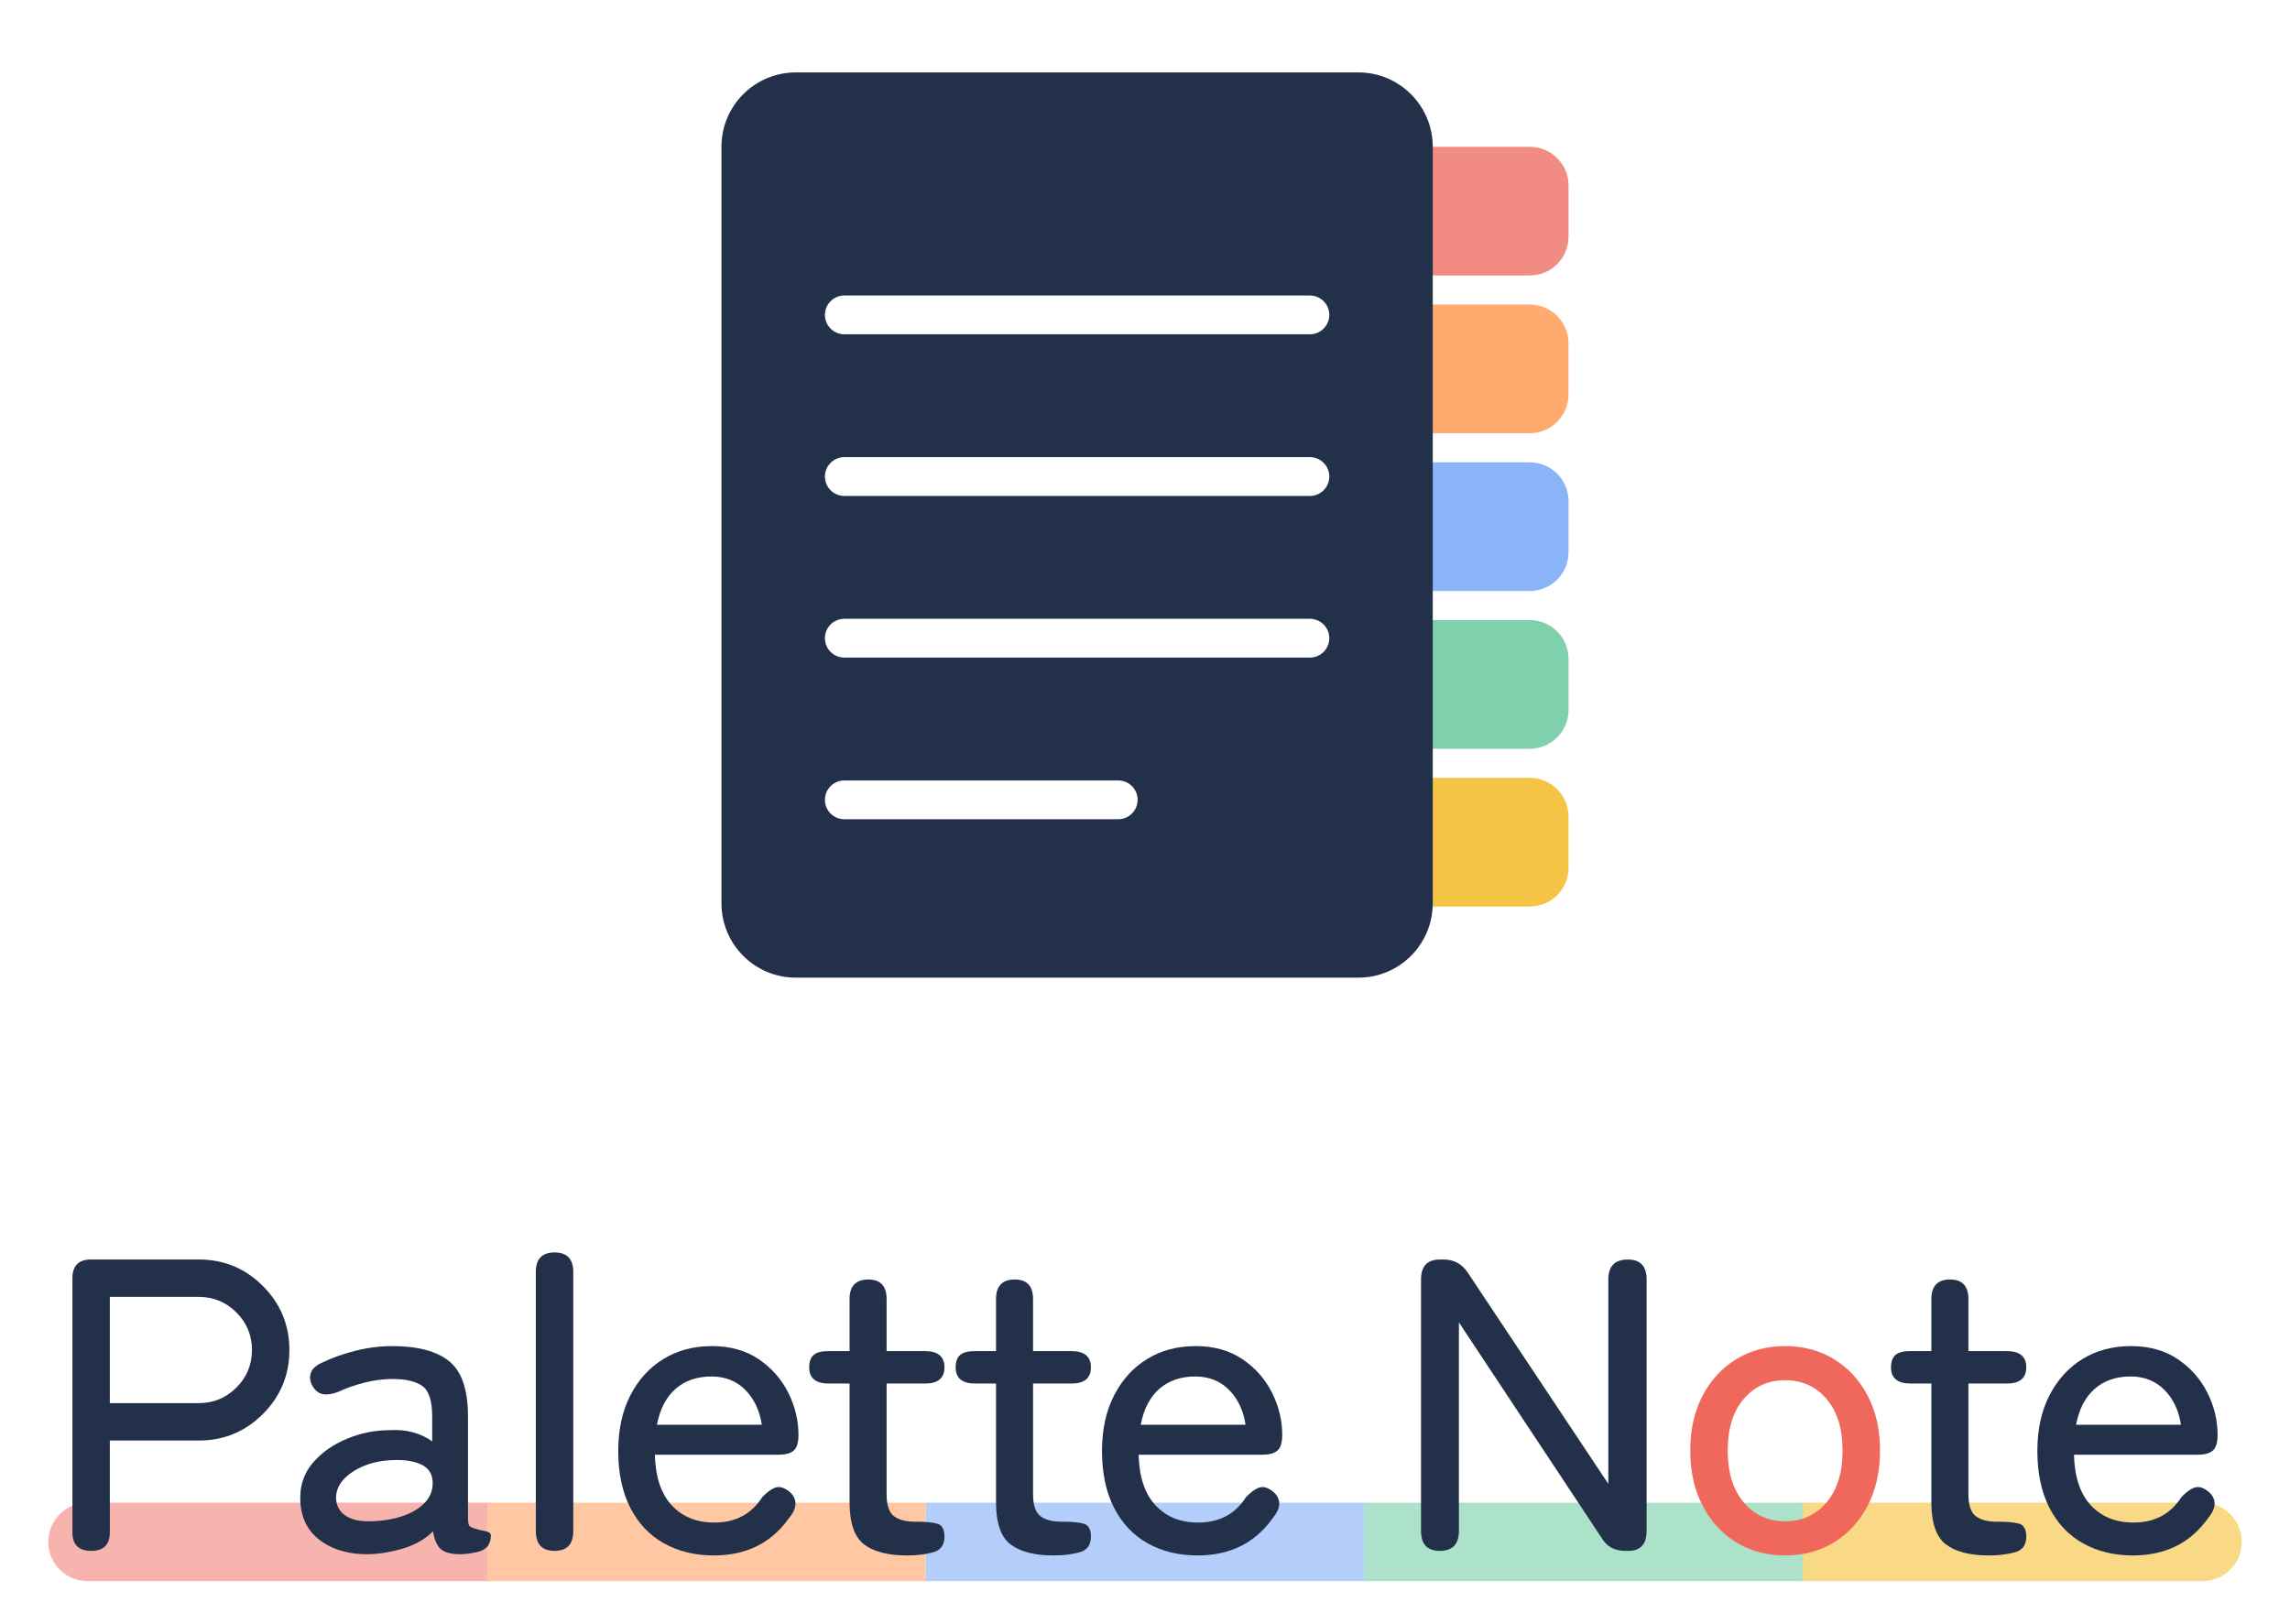
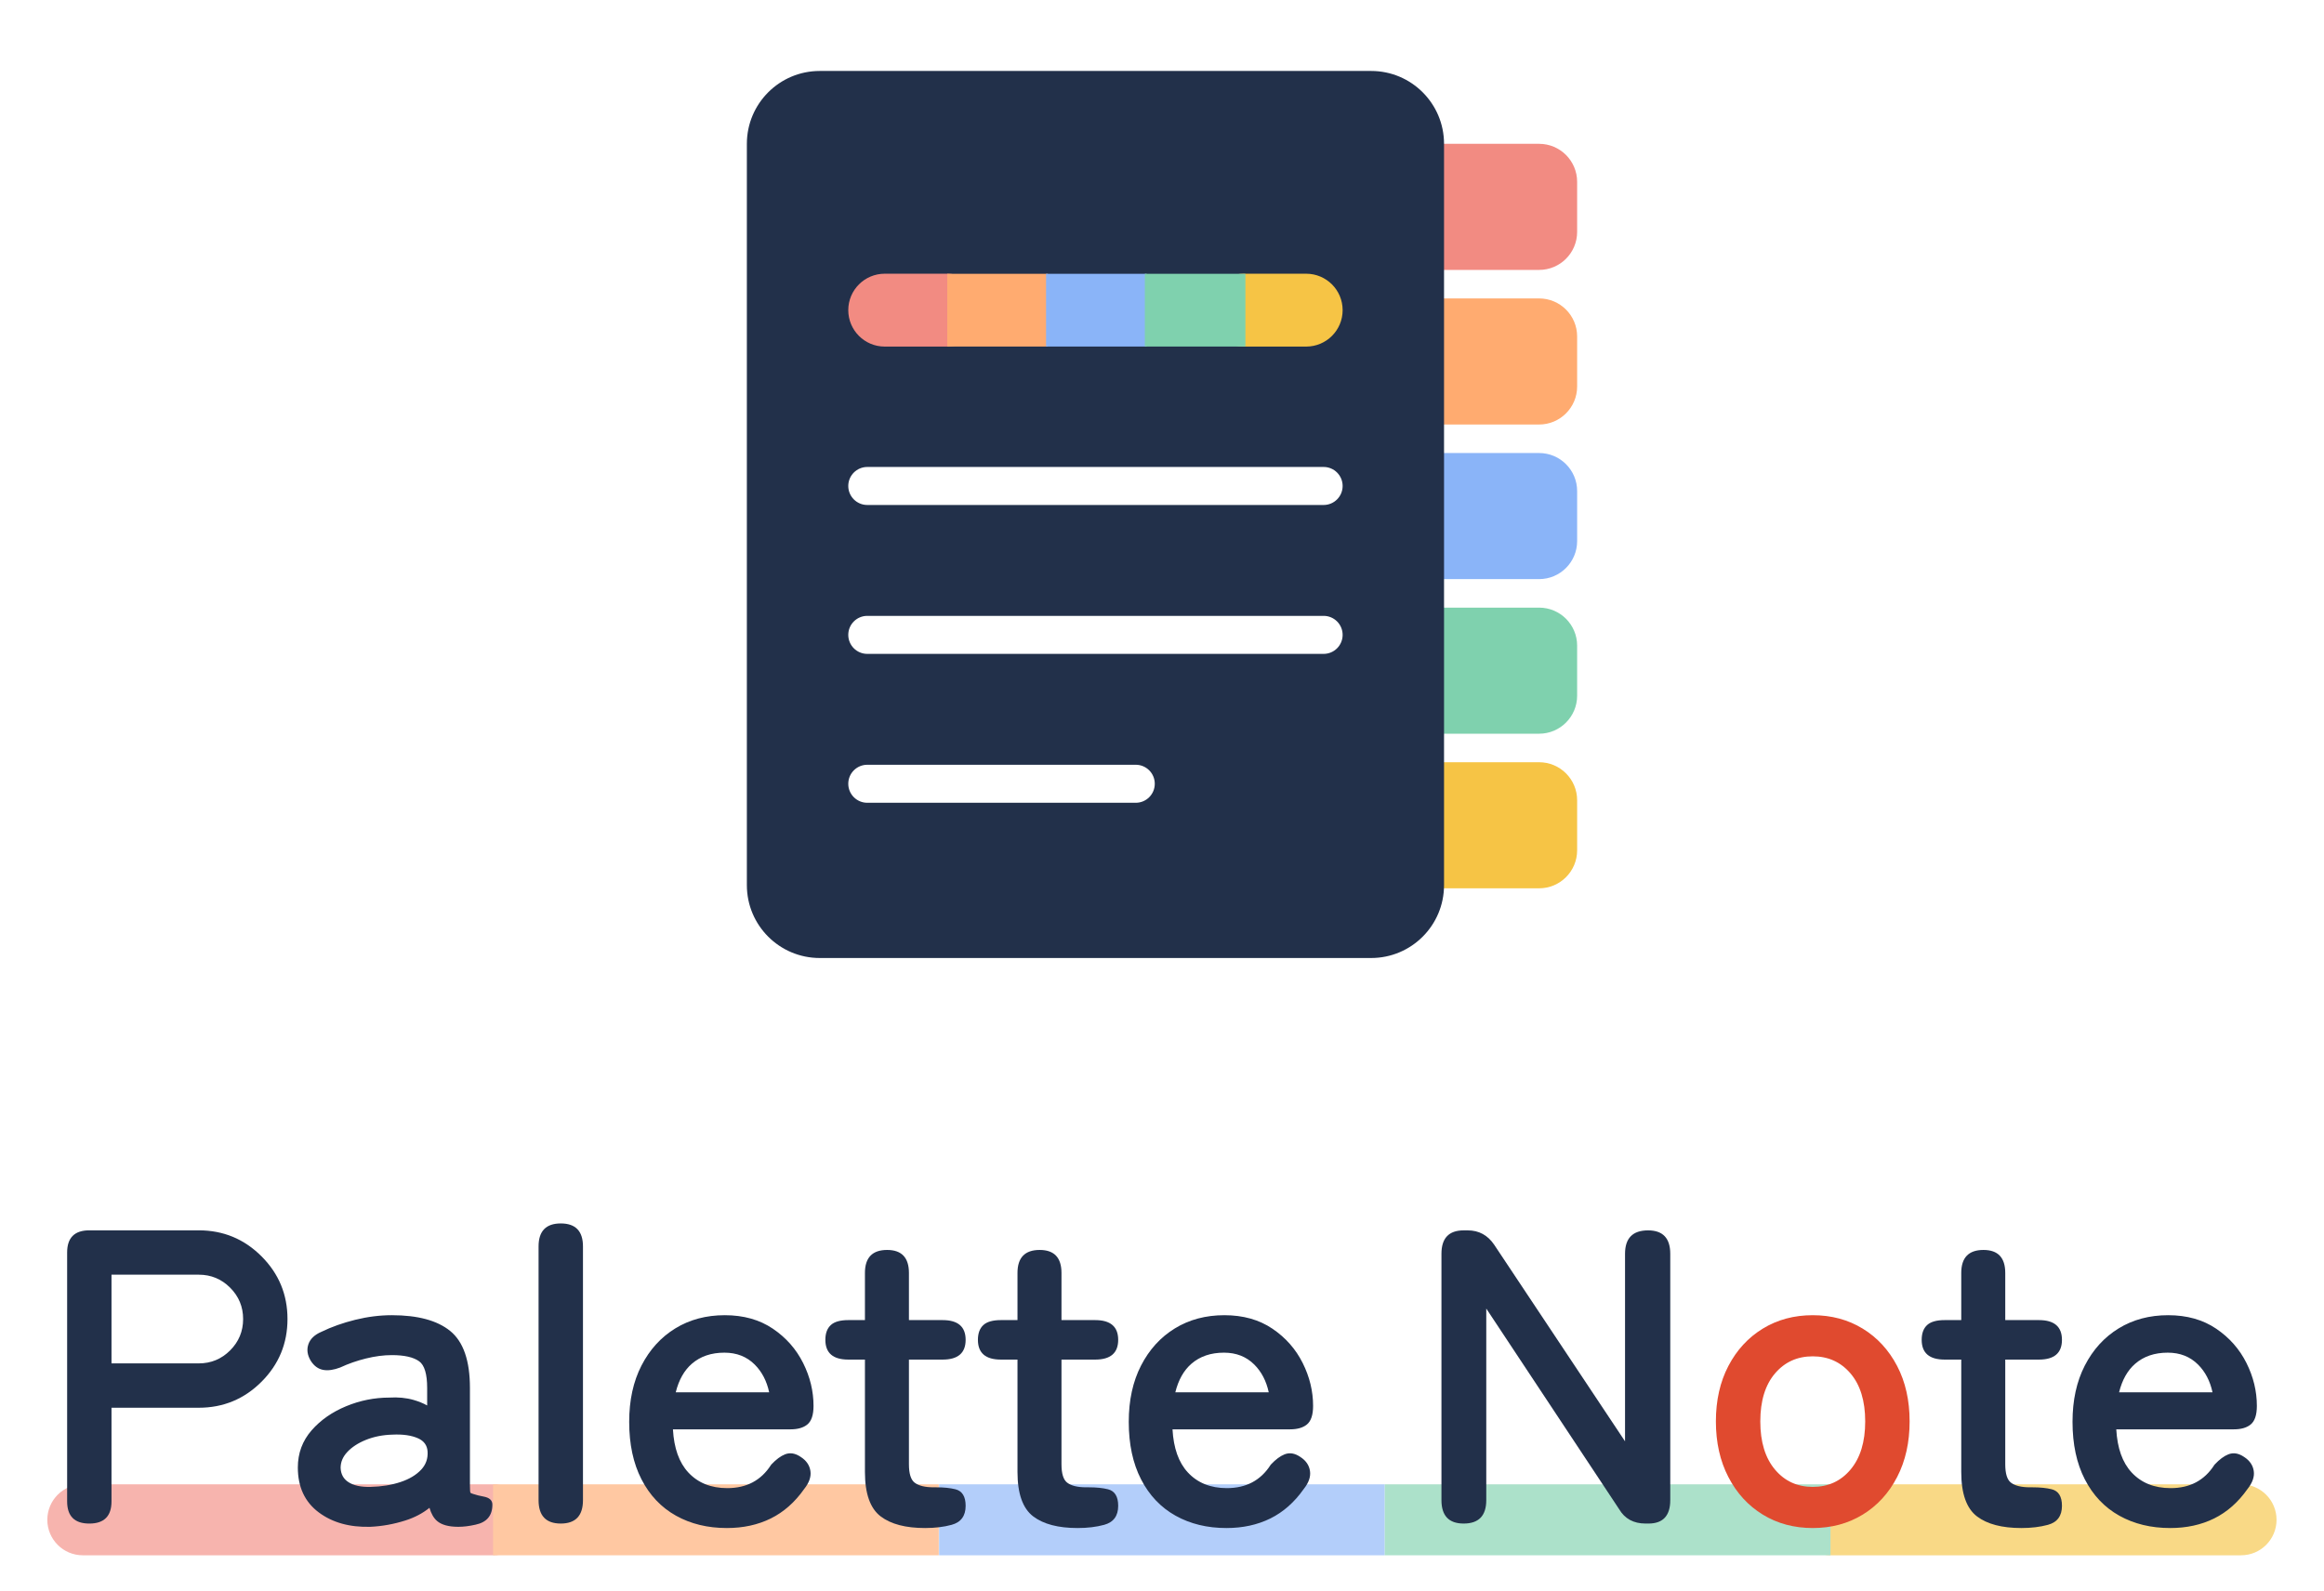
- <svg xmlns="http://www.w3.org/2000/svg" viewBox="-24 -24 758.886 538">
-   <path fill="#F28B82" d="M431.514,24.643 L482.943,24.643 C490.044,24.643 495.8,30.399 495.8,37.5 L495.8,54.429 C495.8,61.529 490.044,67.286 482.943,67.286 L431.514,67.286 C424.414,67.286 418.657,61.529 418.657,54.429 L418.657,37.5 C418.657,30.399 424.414,24.643 431.514,24.643 Z" />
-   <path fill="#FFAB70" d="M431.514,76.929 L482.943,76.929 C490.044,76.929 495.8,82.685 495.8,89.786 L495.8,106.714 C495.8,113.815 490.044,119.571 482.943,119.571 L431.514,119.571 C424.414,119.571 418.657,113.815 418.657,106.714 L418.657,89.786 C418.657,82.685 424.414,76.929 431.514,76.929 Z" />
-   <path fill="#8AB4F8" d="M431.514,129.214 L482.943,129.214 C490.044,129.214 495.8,134.971 495.8,142.071 L495.8,159 C495.8,166.101 490.044,171.857 482.943,171.857 L431.514,171.857 C424.414,171.857 418.657,166.101 418.657,159 L418.657,142.071 C418.657,134.971 424.414,129.214 431.514,129.214 Z" />
-   <path fill="#7FD1AE" d="M431.514,181.5 L482.943,181.5 C490.044,181.5 495.8,187.256 495.8,194.357 L495.8,211.286 C495.8,218.386 490.044,224.143 482.943,224.143 L431.514,224.143 C424.413,224.143 418.657,218.387 418.657,211.286 L418.657,194.357 C418.657,187.256 424.414,181.5 431.514,181.5 Z" />
-   <path fill="#F6C445" d="M431.514,233.786 L482.943,233.786 C490.044,233.786 495.8,239.542 495.8,246.643 L495.8,263.571 C495.8,270.672 490.044,276.429 482.943,276.429 L431.514,276.429 C424.413,276.429 418.657,270.672 418.657,263.571 L418.657,246.643 C418.657,239.542 424.413,233.786 431.514,233.786 Z" />
-   <path fill="#22304A" d="M239.729,0 L426.157,0 C439.767,0 450.8,11.033 450.8,24.643 L450.8,275.357 C450.8,288.967 439.767,300 426.157,300 L239.729,300 C226.119,300 215.086,288.967 215.086,275.357 L215.086,24.643 C215.086,11.033 226.119,0 239.729,0 Z M255.8,181.071 C252.25,181.072 249.372,183.95 249.372,187.5 C249.372,191.05 252.25,193.928 255.8,193.929 L410.086,193.929 C413.636,193.929 416.514,191.05 416.514,187.5 C416.514,183.95 413.636,181.071 410.086,181.071 Z M255.8,127.5 C252.25,127.5 249.372,130.378 249.372,133.929 C249.372,137.479 252.25,140.357 255.8,140.357 L410.086,140.357 C413.636,140.357 416.514,137.479 416.514,133.929 C416.514,130.378 413.636,127.5 410.086,127.5 Z M255.8,73.929 C252.25,73.929 249.372,76.807 249.372,80.357 C249.372,83.907 252.25,86.785 255.8,86.786 L410.086,86.786 C413.636,86.786 416.514,83.907 416.514,80.357 C416.514,76.807 413.636,73.929 410.086,73.929 Z M255.8,234.643 C252.25,234.643 249.372,237.521 249.372,241.071 C249.372,244.622 252.25,247.5 255.8,247.5 L346.571,247.5 C350.122,247.5 353,244.622 353,241.071 C353,237.521 350.122,234.643 346.571,234.643 Z" />
-   <path fill="#F7B4AE" d="M5,474 L137.4,474 C144.58,474 150.4,479.82 150.4,487 L150.4,487 C150.4,494.18 144.58,500 137.4,500 L5,500 C-2.18,500 -8,494.18 -8,487 L-8,487 C-8,479.82 -2.18,474 5,474 Z" />
-   <path fill="#F9D986" d="M573.5,474 L705.9,474 C713.08,474 718.9,479.82 718.9,487 L718.9,487 C718.9,494.18 713.08,500 705.9,500 L573.5,500 C566.32,500 560.5,494.18 560.5,487 L560.5,487 C560.5,479.82 566.32,474 573.5,474 Z" />
-   <path fill="#FFC8A2" d="M137.4,474 L282.8,474 L282.8,500 L137.4,500 L137.4,474 Z" />
-   <path fill="#B3CEFA" d="M282.8,474 L428.2,474 L428.2,500 L282.8,500 L282.8,474 Z" />
-   <path fill="#ACE1CA" d="M428.1,474 L573.5,474 L573.5,500 L428.1,500 L428.1,474 Z" />
-   <path fill="#22304A" d="M0,483.77 L0,399.6 Q0,393.4 6.2,393.4 L41.9,393.4 Q54.326,393.4 63.113,402.187 Q71.9,410.974 71.9,423.4 Q71.9,435.826 63.113,444.613 Q54.326,453.4 41.9,453.4 L12.4,453.4 L12.4,483.77 Q12.4,489.97 6.2,489.97 Q0,489.97 0,483.77 Z M12.4,441 L41.9,441 Q49.19,441 54.345,435.845 Q59.5,430.69 59.5,423.4 Q59.5,416.11 54.345,410.955 Q49.19,405.8 41.9,405.8 L12.4,405.8 L12.4,441 Z" />
-   <path fill="#22304A" d="M98.672,491.069 Q88.603,491.345 82.052,486.448 Q75.5,481.552 75.5,472.31 Q75.5,465.552 79.845,460.586 Q84.19,455.621 91.017,452.793 Q97.845,449.966 105.155,449.966 Q109.431,449.69 113.017,450.724 Q116.603,451.759 119.224,453.69 L119.224,445.414 Q119.224,437.69 115.983,435.345 Q112.741,433 105.983,433 Q101.707,433 96.948,434.172 Q92.19,435.345 88.052,437.276 Q85.155,438.379 83.086,438.034 Q81.017,437.69 79.638,435.483 Q78.259,433.138 79.017,431 Q79.776,428.862 82.672,427.621 Q87.776,425.138 93.914,423.621 Q100.052,422.103 105.983,422.103 Q118.672,422.103 124.879,427.138 Q131.086,432.172 131.086,445.414 L131.086,478.655 Q131.086,480.862 131.431,481.483 Q131.776,482.103 133.155,482.517 Q134.81,483.069 136.741,483.414 Q138.672,483.759 138.672,484.862 Q138.672,489.414 133.983,490.379 Q130.948,491.069 128.466,491.069 Q124.052,491.069 122.121,489.414 Q120.19,487.759 119.5,483.483 Q115.776,487.207 110.121,489 Q104.466,490.793 98.672,491.069 Z M98.81,480.172 Q104.603,480.034 109.362,478.448 Q114.121,476.862 116.879,473.897 Q119.638,470.931 119.362,466.793 Q119.086,462.931 115.431,461.276 Q111.776,459.621 106.121,459.897 Q101.017,460.034 96.741,461.759 Q92.466,463.483 89.914,466.241 Q87.362,469 87.362,472.448 Q87.5,476.31 90.534,478.31 Q93.569,480.31 98.81,480.172 Z" />
-   <path fill="#22304A" d="M159.771,489.966 Q153.565,489.966 153.565,483.345 L153.565,397.552 Q153.565,391.069 159.771,391.069 Q165.978,391.069 165.978,397.552 L165.978,483.345 Q165.978,489.966 159.771,489.966 Z" />
-   <path fill="#22304A" d="M212.603,491.483 Q203.224,491.483 196.052,487.483 Q188.879,483.483 184.879,475.69 Q180.879,467.897 180.879,456.862 Q180.879,446.241 184.879,438.448 Q188.879,430.655 195.845,426.379 Q202.81,422.103 211.914,422.103 Q221.017,422.103 227.431,426.448 Q233.845,430.793 237.224,437.552 Q240.603,444.31 240.603,451.483 Q240.603,455.483 238.948,456.793 Q237.293,458.103 234.121,458.103 L193.017,458.103 Q193.293,469.138 198.603,474.862 Q203.914,480.586 212.741,480.586 Q223.224,480.586 228.603,472.172 Q230.81,469.828 232.741,469.069 Q234.672,468.31 236.879,469.828 Q239.224,471.345 239.569,473.69 Q239.914,476.034 237.707,478.793 Q233.155,485.276 226.879,488.379 Q220.603,491.483 212.603,491.483 Z M193.707,448.172 L228.465,448.172 Q227.362,441 222.948,436.586 Q218.534,432.172 211.776,432.172 Q204.603,432.172 199.914,436.241 Q195.224,440.31 193.707,448.172 Z" />
-   <path fill="#22304A" d="M276.574,491.483 Q267.195,491.483 262.367,487.828 Q257.54,484.172 257.54,473.828 L257.54,434.517 L250.643,434.517 Q244.16,434.517 244.16,429.138 Q244.16,426.379 245.609,425.069 Q247.057,423.759 250.643,423.759 L257.54,423.759 L257.54,406.517 Q257.54,400.034 263.747,400.034 Q269.816,400.034 269.816,406.517 L269.816,423.759 L282.505,423.759 Q288.988,423.759 288.988,429.138 Q288.988,434.517 282.505,434.517 L269.816,434.517 L269.816,471.207 Q269.816,476.586 272.229,478.448 Q274.643,480.31 279.471,480.31 Q279.747,480.31 280.298,480.31 Q284.022,480.31 286.505,480.931 Q288.988,481.552 288.988,485.276 Q288.988,489.414 285.195,490.448 Q281.402,491.483 276.574,491.483 Z" />
-   <path fill="#22304A" d="M325.105,491.483 Q315.726,491.483 310.899,487.828 Q306.071,484.172 306.071,473.828 L306.071,434.517 L299.174,434.517 Q292.692,434.517 292.692,429.138 Q292.692,426.379 294.14,425.069 Q295.588,423.759 299.174,423.759 L306.071,423.759 L306.071,406.517 Q306.071,400.034 312.278,400.034 Q318.347,400.034 318.347,406.517 L318.347,423.759 L331.036,423.759 Q337.519,423.759 337.519,429.138 Q337.519,434.517 331.036,434.517 L318.347,434.517 L318.347,471.207 Q318.347,476.586 320.761,478.448 Q323.174,480.31 328.002,480.31 Q328.278,480.31 328.83,480.31 Q332.554,480.31 335.036,480.931 Q337.519,481.552 337.519,485.276 Q337.519,489.414 333.726,490.448 Q329.933,491.483 325.105,491.483 Z" />
-   <path fill="#22304A" d="M372.916,491.483 Q363.536,491.483 356.364,487.483 Q349.192,483.483 345.192,475.69 Q341.192,467.897 341.192,456.862 Q341.192,446.241 345.192,438.448 Q349.192,430.655 356.157,426.379 Q363.123,422.103 372.226,422.103 Q381.33,422.103 387.743,426.448 Q394.157,430.793 397.536,437.552 Q400.916,444.31 400.916,451.483 Q400.916,455.483 399.261,456.793 Q397.605,458.103 394.433,458.103 L353.33,458.103 Q353.605,469.138 358.916,474.862 Q364.226,480.586 373.054,480.586 Q383.536,480.586 388.916,472.172 Q391.123,469.828 393.054,469.069 Q394.985,468.31 397.192,469.828 Q399.536,471.345 399.881,473.69 Q400.226,476.034 398.019,478.793 Q393.468,485.276 387.192,488.379 Q380.916,491.483 372.916,491.483 Z M354.019,448.172 L388.778,448.172 Q387.674,441 383.261,436.586 Q378.847,432.172 372.088,432.172 Q364.916,432.172 360.226,436.241 Q355.536,440.31 354.019,448.172 Z" />
-   <path fill="#22304A" d="M453.123,489.966 Q446.916,489.966 446.916,483.345 L446.916,400.034 Q446.916,393.414 453.123,393.414 L454.502,393.414 Q459.468,393.414 462.364,397.69 L508.985,467.759 L508.985,400.034 Q508.985,393.414 515.468,393.414 Q521.674,393.414 521.674,400.034 L521.674,483.345 Q521.674,489.966 515.605,489.966 L514.64,489.966 Q509.261,489.966 506.778,485.69 L459.468,414.241 L459.468,483.345 Q459.468,489.966 453.123,489.966 Z" />
-   <path fill="#F0675B" d="M567.579,491.483 Q558.475,491.483 551.372,487.138 Q544.268,482.793 540.199,474.931 Q536.13,467.069 536.13,456.724 Q536.13,446.379 540.199,438.586 Q544.268,430.793 551.372,426.448 Q558.475,422.103 567.579,422.103 Q576.682,422.103 583.786,426.448 Q590.889,430.793 594.958,438.586 Q599.027,446.379 599.027,456.724 Q599.027,467.069 594.958,474.931 Q590.889,482.793 583.786,487.138 Q576.682,491.483 567.579,491.483 Z M567.579,480.172 Q575.992,480.172 581.303,473.897 Q586.613,467.621 586.613,456.724 Q586.613,445.828 581.303,439.621 Q575.992,433.414 567.579,433.414 Q559.165,433.414 553.855,439.621 Q548.544,445.828 548.544,456.724 Q548.544,467.621 553.855,473.897 Q559.165,480.172 567.579,480.172 Z" />
-   <path fill="#22304A" d="M635.075,491.483 Q625.696,491.483 620.869,487.828 Q616.041,484.172 616.041,473.828 L616.041,434.517 L609.144,434.517 Q602.662,434.517 602.662,429.138 Q602.662,426.379 604.11,425.069 Q605.558,423.759 609.144,423.759 L616.041,423.759 L616.041,406.517 Q616.041,400.034 622.248,400.034 Q628.317,400.034 628.317,406.517 L628.317,423.759 L641.006,423.759 Q647.489,423.759 647.489,429.138 Q647.489,434.517 641.006,434.517 L628.317,434.517 L628.317,471.207 Q628.317,476.586 630.731,478.448 Q633.144,480.31 637.972,480.31 Q638.248,480.31 638.8,480.31 Q642.524,480.31 645.006,480.931 Q647.489,481.552 647.489,485.276 Q647.489,489.414 643.696,490.448 Q639.903,491.483 635.075,491.483 Z" />
-   <path fill="#22304A" d="M682.886,491.483 Q673.506,491.483 666.334,487.483 Q659.162,483.483 655.162,475.69 Q651.162,467.897 651.162,456.862 Q651.162,446.241 655.162,438.448 Q659.162,430.655 666.127,426.379 Q673.093,422.103 682.196,422.103 Q691.3,422.103 697.713,426.448 Q704.127,430.793 707.506,437.552 Q710.886,444.31 710.886,451.483 Q710.886,455.483 709.231,456.793 Q707.575,458.103 704.403,458.103 L663.3,458.103 Q663.575,469.138 668.886,474.862 Q674.196,480.586 683.024,480.586 Q693.506,480.586 698.886,472.172 Q701.093,469.828 703.024,469.069 Q704.955,468.31 707.162,469.828 Q709.506,471.345 709.851,473.69 Q710.196,476.034 707.989,478.793 Q703.438,485.276 697.162,488.379 Q690.886,491.483 682.886,491.483 Z M663.989,448.172 L698.748,448.172 Q697.644,441 693.231,436.586 Q688.817,432.172 682.058,432.172 Q674.886,432.172 670.196,436.241 Q665.506,440.31 663.989,448.172 Z" />
+ <svg xmlns="http://www.w3.org/2000/svg" viewBox="-24 -24 785.746 538">
+   <path fill="#F28B82" d="M444.945,24.643 L496.373,24.643 C503.474,24.643 509.23,30.399 509.23,37.5 L509.23,54.429 C509.23,61.529 503.474,67.286 496.373,67.286 L444.945,67.286 C437.844,67.286 432.087,61.529 432.087,54.429 L432.087,37.5 C432.087,30.399 437.844,24.643 444.945,24.643 Z" />
+   <path fill="#FFAB70" d="M444.945,76.929 L496.373,76.929 C503.474,76.929 509.23,82.685 509.23,89.786 L509.23,106.714 C509.23,113.815 503.474,119.571 496.373,119.571 L444.945,119.571 C437.844,119.571 432.087,113.815 432.087,106.714 L432.087,89.786 C432.087,82.685 437.844,76.929 444.945,76.929 Z" />
+   <path fill="#8AB4F8" d="M444.945,129.214 L496.373,129.214 C503.474,129.214 509.23,134.971 509.23,142.071 L509.23,159 C509.23,166.101 503.474,171.857 496.373,171.857 L444.945,171.857 C437.844,171.857 432.087,166.101 432.087,159 L432.087,142.071 C432.087,134.971 437.844,129.214 444.945,129.214 Z" />
+   <path fill="#7FD1AE" d="M444.945,181.5 L496.373,181.5 C503.474,181.5 509.23,187.256 509.23,194.357 L509.23,211.286 C509.23,218.386 503.474,224.143 496.373,224.143 L444.945,224.143 C437.844,224.143 432.087,218.387 432.087,211.286 L432.087,194.357 C432.087,187.256 437.844,181.5 444.945,181.5 Z" />
+   <path fill="#F6C445" d="M444.945,233.786 L496.373,233.786 C503.474,233.786 509.23,239.542 509.23,246.643 L509.23,263.571 C509.231,270.672 503.474,276.429 496.373,276.429 L444.945,276.429 C437.843,276.429 432.087,270.672 432.087,263.571 L432.087,246.643 C432.087,239.542 437.844,233.786 444.945,233.786 Z" />
+   <path fill="#22304A" d="M253.159,0 L439.587,0 C453.197,0 464.23,11.033 464.23,24.643 L464.23,275.357 C464.23,288.967 453.197,300 439.587,300 L253.159,300 C239.549,300 228.516,288.967 228.516,275.357 L228.516,24.643 C228.516,11.033 239.549,0 253.159,0 Z M269.23,184.286 C265.68,184.286 262.802,187.164 262.802,190.714 C262.802,194.265 265.68,197.143 269.23,197.143 L423.516,197.143 C427.066,197.143 429.945,194.265 429.945,190.714 C429.945,187.164 427.066,184.286 423.516,184.286 Z M269.23,133.929 C265.68,133.929 262.802,136.807 262.802,140.357 C262.802,143.907 265.68,146.785 269.23,146.786 L423.516,146.786 C427.066,146.786 429.945,143.908 429.945,140.357 C429.944,136.807 427.066,133.929 423.516,133.929 Z M269.23,234.643 C265.68,234.643 262.802,237.521 262.802,241.071 C262.802,244.622 265.68,247.5 269.23,247.5 L360.002,247.5 C363.552,247.5 366.43,244.622 366.43,241.071 C366.43,237.521 363.552,234.643 360.002,234.643 Z" />
+   <path fill="#F28B82" d="M275.123,68.571 L296.23,68.571 C303.035,68.571 308.552,74.088 308.552,80.893 L308.552,80.893 C308.552,87.698 303.035,93.214 296.23,93.214 L275.123,93.214 C268.318,93.214 262.802,87.698 262.802,80.893 L262.802,80.893 C262.802,74.088 268.318,68.572 275.123,68.571 Z" />
+   <path fill="#F6C445" d="M396.516,68.571 L417.623,68.571 C424.428,68.571 429.945,74.088 429.945,80.893 L429.945,80.893 C429.945,87.698 424.428,93.214 417.623,93.214 L396.516,93.214 C389.711,93.214 384.195,87.698 384.195,80.893 L384.195,80.893 C384.194,74.088 389.711,68.571 396.516,68.571 Z" />
+   <path fill="#FFAB70" d="M296.273,68.6 L330.273,68.6 L330.273,93.2 L296.273,93.2 L296.273,68.6 Z" />
+   <path fill="#8AB4F8" d="M329.673,68.6 L363.673,68.6 L363.673,93.2 L329.673,93.2 L329.673,68.6 Z" />
+   <path fill="#7FD1AE" d="M363.073,68.6 L397.073,68.6 L397.073,93.2 L363.073,93.2 L363.073,68.6 Z" />
+   <path fill="#F7B4AE" d="M4,478 L142.7,478 C149.327,478 154.7,483.373 154.7,490 L154.7,490 C154.7,496.627 149.327,502 142.7,502 L4,502 C-2.627,502 -8,496.627 -8,490 L-8,490 C-8,483.373 -2.627,478 4,478 Z" />
+   <path fill="#F9D986" d="M595,478 L733.7,478 C740.327,478 745.7,483.373 745.7,490 L745.7,490 C745.7,496.627 740.327,502 733.7,502 L595,502 C588.373,502 583,496.627 583,490 L583,490 C583,483.373 588.373,478 595,478 Z" />
+   <path fill="#FFC8A2" d="M142.7,478 L293.4,478 L293.4,502 L142.7,502 L142.7,478 Z" />
+   <path fill="#B3CEFA" d="M293.5,478 L444.2,478 L444.2,502 L293.5,502 L293.5,478 Z" />
+   <path fill="#ACE1CA" d="M444.2,478 L594.9,478 L594.9,502 L444.2,502 L444.2,478 Z" />
+   <path fill="#22304A" d="M-1.3,483.77 L-1.3,399.6 Q-1.3,392.1 6.2,392.1 L43.2,392.1 Q55.626,392.1 64.413,400.887 Q73.2,409.674 73.2,422.1 Q73.2,434.526 64.413,443.313 Q55.626,452.1 43.2,452.1 L13.7,452.1 L13.7,483.77 Q13.7,491.27 6.2,491.27 Q-1.3,491.27 -1.3,483.77 Z M13.7,437.1 L43.2,437.1 Q49.413,437.1 53.807,432.707 Q58.2,428.313 58.2,422.1 Q58.2,415.887 53.807,411.493 Q49.413,407.1 43.2,407.1 L13.7,407.1 L13.7,437.1 Z" />
+   <path fill="#22304A" d="M101.172,491.069 Q91.103,491.345 84.552,486.448 Q78,481.552 78,472.31 Q78,465.552 82.345,460.586 Q86.69,455.621 93.517,452.793 Q100.345,449.966 107.655,449.966 Q111.931,449.69 115.517,450.724 Q119.103,451.759 121.724,453.69 L121.724,445.414 Q121.724,437.69 118.483,435.345 Q115.241,433 108.483,433 Q104.207,433 99.448,434.172 Q94.69,435.345 90.552,437.276 Q87.655,438.379 85.586,438.034 Q83.517,437.69 82.138,435.483 Q80.759,433.138 81.517,431 Q82.276,428.862 85.172,427.621 Q90.276,425.138 96.414,423.621 Q102.552,422.103 108.483,422.103 Q121.172,422.103 127.379,427.138 Q133.586,432.172 133.586,445.414 L133.586,478.655 Q133.586,480.862 133.931,481.483 Q134.276,482.103 135.655,482.517 Q137.31,483.069 139.241,483.414 Q141.172,483.759 141.172,484.862 Q141.172,489.414 136.483,490.379 Q133.448,491.069 130.966,491.069 Q126.552,491.069 124.621,489.414 Q122.69,487.759 122,483.483 Q118.276,487.207 112.621,489 Q106.966,490.793 101.172,491.069 Z M101.31,480.172 Q107.103,480.034 111.862,478.448 Q116.621,476.862 119.379,473.897 Q122.138,470.931 121.862,466.793 Q121.586,462.931 117.931,461.276 Q114.276,459.621 108.621,459.897 Q103.517,460.034 99.241,461.759 Q94.966,463.483 92.414,466.241 Q89.862,469 89.862,472.448 Q90,476.31 93.034,478.31 Q96.069,480.31 101.31,480.172 Z" />
+   <path fill="#22304A" d="M101.208,492.368 Q90.687,492.657 83.773,487.49 Q76.7,482.203 76.7,472.31 Q76.7,465.063 81.366,459.73 Q85.911,454.536 93.02,451.592 Q100.067,448.674 107.613,448.666 Q112.091,448.383 115.878,449.475 Q118.364,450.192 120.424,451.323 L120.424,445.414 Q120.424,438.354 117.721,436.398 Q114.82,434.3 108.483,434.3 Q104.365,434.3 99.759,435.435 Q95.124,436.577 91.101,438.454 Q91.059,438.474 91.015,438.491 Q87.789,439.72 85.372,439.317 Q82.725,438.876 81.036,436.172 Q81.026,436.157 81.017,436.142 Q79.331,433.275 80.292,430.565 Q81.237,427.903 84.631,426.438 Q89.847,423.905 96.102,422.359 Q102.393,420.803 108.483,420.803 Q121.633,420.803 128.198,426.128 Q134.886,431.553 134.886,445.414 L134.886,478.655 Q134.886,480.525 135.067,480.851 Q135.156,481.01 136.029,481.272 Q136.048,481.278 136.066,481.284 Q137.632,481.806 139.47,482.134 Q142.472,482.67 142.472,484.862 Q142.472,490.473 136.745,491.653 Q133.594,492.369 130.966,492.369 Q126.071,492.369 123.775,490.401 Q122.07,488.939 121.209,485.94 Q117.745,488.739 113.014,490.239 Q107.197,492.084 101.234,492.367 Z M112.228,487.761 Q117.581,486.064 121.081,482.564 Q121.378,482.266 121.793,482.199 Q123.076,481.992 123.283,483.276 Q123.897,487.081 125.467,488.427 Q127.033,489.769 130.966,489.769 Q133.302,489.769 136.221,489.106 Q139.82,488.365 139.872,484.962 Q139.624,484.803 139.013,484.694 Q136.999,484.334 135.262,483.757 Q133.393,483.191 132.795,482.114 Q132.286,481.199 132.286,478.655 L132.286,445.414 Q132.286,432.792 126.56,428.148 Q120.711,423.403 108.483,423.403 Q102.71,423.403 96.726,424.883 Q90.721,426.367 85.741,428.79 Q85.713,428.803 85.685,428.816 Q83.311,429.833 82.742,431.435 Q82.189,432.995 83.25,434.809 Q84.316,436.505 85.8,436.752 Q87.507,437.037 90.046,436.077 Q94.28,434.107 99.137,432.91 Q104.049,431.7 108.483,431.7 Q115.662,431.7 119.245,434.292 Q123.024,437.026 123.024,445.414 L123.024,453.69 Q123.024,454.117 122.771,454.461 Q122.385,454.984 121.931,455.053 Q121.476,455.122 120.953,454.736 Q118.52,452.943 115.157,451.973 Q111.789,451.002 107.739,451.263 Q107.697,451.266 107.655,451.266 Q100.603,451.266 94.015,453.994 Q87.468,456.705 83.323,461.442 Q79.3,466.04 79.3,472.31 Q79.3,480.9 85.33,485.407 Q91.515,490.03 101.124,489.77 Q106.741,489.501 112.228,487.761 Z M101.345,481.472 L101.341,481.472 Q95.694,481.62 92.319,479.396 Q88.725,477.027 88.563,472.495 Q88.562,472.471 88.562,472.448 Q88.562,468.491 91.459,465.359 Q94.209,462.386 98.755,460.553 Q103.248,458.741 108.557,458.598 Q114.526,458.307 118.467,460.092 Q122.828,462.066 123.159,466.707 Q123.472,471.405 120.331,474.782 Q117.347,477.99 112.273,479.682 Q107.331,481.329 101.345,481.472 Z M101.279,478.873 Q106.877,478.74 111.451,477.215 Q115.895,475.734 118.427,473.011 Q120.803,470.457 120.565,466.88 Q120.345,463.796 117.395,462.46 Q114.026,460.934 108.684,461.195 Q103.786,461.328 99.728,462.964 Q95.722,464.579 93.368,467.124 Q91.171,469.5 91.162,472.425 Q91.284,475.6 93.75,477.225 Q96.443,479 101.276,478.873 Z" />
+   <path fill="#22304A" d="M165.596,489.966 Q159.39,489.966 159.39,483.345 L159.39,397.552 Q159.39,391.069 165.596,391.069 Q171.803,391.069 171.803,397.552 L171.803,483.345 Q171.803,489.966 165.596,489.966 Z" />
+   <path fill="#22304A" d="M165.596,491.266 Q158.09,491.266 158.09,483.345 L158.09,397.552 Q158.09,389.769 165.596,389.769 Q173.103,389.769 173.103,397.552 L173.103,483.345 Q173.103,491.266 165.596,491.266 Z M165.596,488.666 Q170.503,488.666 170.503,483.345 L170.503,397.552 Q170.503,392.369 165.596,392.369 Q160.69,392.369 160.69,397.552 L160.69,483.345 Q160.69,488.666 165.596,488.666 Z" />
+   <path fill="#22304A" d="M221.753,491.483 Q212.374,491.483 205.202,487.483 Q198.029,483.483 194.029,475.69 Q190.029,467.897 190.029,456.862 Q190.029,446.241 194.029,438.448 Q198.029,430.655 204.995,426.379 Q211.96,422.103 221.064,422.103 Q230.167,422.103 236.581,426.448 Q242.995,430.793 246.374,437.552 Q249.753,444.31 249.753,451.483 Q249.753,455.483 248.098,456.793 Q246.443,458.103 243.271,458.103 L202.167,458.103 Q202.443,469.138 207.753,474.862 Q213.064,480.586 221.891,480.586 Q232.374,480.586 237.753,472.172 Q239.96,469.828 241.891,469.069 Q243.822,468.31 246.029,469.828 Q248.374,471.345 248.719,473.69 Q249.064,476.034 246.857,478.793 Q242.305,485.276 236.029,488.379 Q229.753,491.483 221.753,491.483 Z M202.857,448.172 L237.615,448.172 Q236.512,441 232.098,436.586 Q227.684,432.172 220.926,432.172 Q213.753,432.172 209.064,436.241 Q204.374,440.31 202.857,448.172 Z" />
+   <path fill="#22304A" d="M221.753,492.783 Q212.036,492.783 204.568,488.618 Q197.052,484.426 192.873,476.283 Q188.729,468.211 188.729,456.862 Q188.729,445.927 192.873,437.855 Q197.039,429.738 204.315,425.271 Q211.593,420.803 221.064,420.803 Q230.566,420.803 237.31,425.372 Q244.005,429.908 247.537,436.97 Q251.053,444.003 251.053,451.483 Q251.053,456.112 248.905,457.812 Q246.895,459.403 243.271,459.403 L203.52,459.403 Q204.05,468.958 208.706,473.978 Q213.631,479.286 221.891,479.286 Q231.662,479.286 236.658,471.472 Q236.723,471.37 236.807,471.281 Q239.213,468.724 241.416,467.859 Q243.983,466.851 246.751,468.746 Q249.576,470.581 250.005,473.5 Q250.43,476.39 247.898,479.573 Q243.162,486.302 236.605,489.545 Q230.057,492.783 221.753,492.783 Z M221.753,490.183 Q229.449,490.183 235.453,487.214 Q241.432,484.258 245.793,478.046 Q245.816,478.013 245.842,477.981 Q247.695,475.664 247.433,473.879 Q247.173,472.116 245.323,470.919 Q245.308,470.909 245.293,470.899 Q243.655,469.773 242.367,470.279 Q240.741,470.918 238.781,472.978 Q233.02,481.886 221.891,481.886 Q212.496,481.886 206.8,475.746 Q201.156,469.662 200.868,458.136 Q200.867,458.12 200.867,458.103 Q200.867,456.803 202.167,456.803 L243.271,456.803 Q245.991,456.803 247.291,455.774 Q248.453,454.854 248.453,451.483 Q248.453,444.617 245.211,438.133 Q241.984,431.679 235.852,427.525 Q229.768,423.403 221.064,423.403 Q212.327,423.403 205.675,427.487 Q199.02,431.573 195.186,439.042 Q191.329,446.556 191.329,456.862 Q191.329,467.582 195.186,475.096 Q199.006,482.539 205.835,486.347 Q212.712,490.183 221.753,490.183 Z M202.857,449.472 Q202.732,449.472 202.61,449.449 Q201.334,449.203 201.58,447.926 Q203.183,439.623 208.212,435.259 Q213.268,430.872 220.926,430.872 Q228.223,430.872 233.017,435.667 Q237.732,440.382 238.9,447.975 Q238.915,448.073 238.915,448.172 Q238.915,449.472 237.615,449.472 Z M204.473,446.872 L236.055,446.872 Q234.825,441.152 231.179,437.505 Q227.146,433.472 220.926,433.472 Q214.239,433.472 209.916,437.223 Q206.031,440.594 204.473,446.872 Z" />
+   <path fill="#22304A" d="M288.77,491.483 Q279.391,491.483 274.563,487.828 Q269.736,484.172 269.736,473.828 L269.736,434.517 L262.839,434.517 Q256.356,434.517 256.356,429.138 Q256.356,426.379 257.805,425.069 Q259.253,423.759 262.839,423.759 L269.736,423.759 L269.736,406.517 Q269.736,400.034 275.942,400.034 Q282.011,400.034 282.011,406.517 L282.011,423.759 L294.701,423.759 Q301.184,423.759 301.184,429.138 Q301.184,434.517 294.701,434.517 L282.011,434.517 L282.011,471.207 Q282.011,476.586 284.425,478.448 Q286.839,480.31 291.667,480.31 Q291.942,480.31 292.494,480.31 Q296.218,480.31 298.701,480.931 Q301.184,481.552 301.184,485.276 Q301.184,489.414 297.391,490.448 Q293.598,491.483 288.77,491.483 Z" />
+   <path fill="#22304A" d="M288.77,492.783 Q278.954,492.783 273.778,488.864 Q268.436,484.819 268.436,473.828 L268.436,435.817 L262.839,435.817 Q255.056,435.817 255.056,429.138 Q255.056,425.802 256.932,424.105 Q258.752,422.459 262.839,422.459 L268.436,422.459 L268.436,406.517 Q268.436,398.734 275.942,398.734 Q283.311,398.734 283.311,406.517 L283.311,422.459 L294.701,422.459 Q302.484,422.459 302.484,429.138 Q302.484,435.817 294.701,435.817 L283.311,435.817 L283.311,471.207 Q283.311,475.947 285.219,477.419 Q287.282,479.01 291.667,479.01 L292.494,479.01 Q296.378,479.01 299.016,479.67 Q302.484,480.537 302.484,485.276 Q302.484,490.407 297.733,491.702 Q293.772,492.783 288.77,492.783 Z M288.77,490.183 Q293.424,490.183 297.049,489.194 Q299.884,488.421 299.884,485.276 Q299.884,482.567 298.386,482.192 Q296.058,481.61 292.494,481.61 L291.667,481.61 Q286.396,481.61 283.631,479.478 Q280.711,477.225 280.711,471.207 L280.711,434.517 Q280.711,433.217 282.011,433.217 L294.701,433.217 Q299.884,433.217 299.884,429.138 Q299.884,425.059 294.701,425.059 L282.011,425.059 Q280.711,425.059 280.711,423.759 L280.711,406.517 Q280.711,401.334 275.942,401.334 Q271.036,401.334 271.036,406.517 L271.036,423.759 Q271.036,425.059 269.736,425.059 L262.839,425.059 Q259.754,425.059 258.677,426.033 Q257.656,426.956 257.656,429.138 Q257.656,433.217 262.839,433.217 L269.736,433.217 Q271.036,433.217 271.036,434.517 L271.036,473.828 Q271.036,483.526 275.348,486.791 Q279.827,490.183 288.77,490.183 Z" />
+   <path fill="#22304A" d="M340.347,491.483 Q330.968,491.483 326.14,487.828 Q321.313,484.172 321.313,473.828 L321.313,434.517 L314.416,434.517 Q307.933,434.517 307.933,429.138 Q307.933,426.379 309.382,425.069 Q310.83,423.759 314.416,423.759 L321.313,423.759 L321.313,406.517 Q321.313,400.034 327.52,400.034 Q333.589,400.034 333.589,406.517 L333.589,423.759 L346.278,423.759 Q352.761,423.759 352.761,429.138 Q352.761,434.517 346.278,434.517 L333.589,434.517 L333.589,471.207 Q333.589,476.586 336.002,478.448 Q338.416,480.31 343.244,480.31 Q343.52,480.31 344.071,480.31 Q347.795,480.31 350.278,480.931 Q352.761,481.552 352.761,485.276 Q352.761,489.414 348.968,490.448 Q345.175,491.483 340.347,491.483 Z" />
+   <path fill="#22304A" d="M340.347,492.783 Q330.531,492.783 325.355,488.864 Q320.013,484.819 320.013,473.828 L320.013,435.817 L314.416,435.817 Q306.633,435.817 306.633,429.138 Q306.633,425.802 308.509,424.105 Q310.329,422.459 314.416,422.459 L320.013,422.459 L320.013,406.517 Q320.013,398.734 327.52,398.734 Q334.888,398.734 334.888,406.517 L334.888,422.459 L346.278,422.459 Q354.061,422.459 354.061,429.138 Q354.061,435.817 346.278,435.817 L334.888,435.817 L334.888,471.207 Q334.888,475.947 336.796,477.419 Q338.859,479.01 343.244,479.01 L344.071,479.01 Q347.955,479.01 350.593,479.67 Q354.061,480.537 354.061,485.276 Q354.061,490.407 349.31,491.702 Q345.349,492.783 340.347,492.783 Z M340.347,490.183 Q345.001,490.183 348.626,489.194 Q351.461,488.421 351.461,485.276 Q351.461,482.567 349.963,482.192 Q347.635,481.61 344.071,481.61 L343.244,481.61 Q337.973,481.61 335.208,479.478 Q332.289,477.225 332.289,471.207 L332.289,434.517 Q332.289,433.217 333.589,433.217 L346.278,433.217 Q351.461,433.217 351.461,429.138 Q351.461,425.059 346.278,425.059 L333.589,425.059 Q332.289,425.059 332.289,423.759 L332.289,406.517 Q332.289,401.334 327.52,401.334 Q322.613,401.334 322.613,406.517 L322.613,423.759 Q322.613,425.059 321.313,425.059 L314.416,425.059 Q311.331,425.059 310.254,426.033 Q309.233,426.956 309.233,429.138 Q309.233,433.217 314.416,433.217 L321.313,433.217 Q322.613,433.217 322.613,434.517 L322.613,473.828 Q322.613,483.526 326.925,486.791 Q331.404,490.183 340.347,490.183 Z" />
+   <path fill="#22304A" d="M390.657,491.483 Q381.278,491.483 374.106,487.483 Q366.933,483.483 362.933,475.69 Q358.933,467.897 358.933,456.862 Q358.933,446.241 362.933,438.448 Q366.933,430.655 373.899,426.379 Q380.864,422.103 389.968,422.103 Q399.071,422.103 405.485,426.448 Q411.899,430.793 415.278,437.552 Q418.657,444.31 418.657,451.483 Q418.657,455.483 417.002,456.793 Q415.347,458.103 412.175,458.103 L371.071,458.103 Q371.347,469.138 376.657,474.862 Q381.968,480.586 390.795,480.586 Q401.278,480.586 406.657,472.172 Q408.864,469.828 410.795,469.069 Q412.726,468.31 414.933,469.828 Q417.278,471.345 417.623,473.69 Q417.968,476.034 415.761,478.793 Q411.209,485.276 404.933,488.379 Q398.657,491.483 390.657,491.483 Z M371.761,448.172 L406.52,448.172 Q405.416,441 401.002,436.586 Q396.589,432.172 389.83,432.172 Q382.657,432.172 377.968,436.241 Q373.278,440.31 371.761,448.172 Z" />
+   <path fill="#22304A" d="M390.657,492.783 Q380.94,492.783 373.473,488.618 Q365.956,484.426 361.777,476.283 Q357.633,468.211 357.633,456.862 Q357.633,445.927 361.777,437.855 Q365.943,429.738 373.219,425.271 Q380.497,420.803 389.968,420.803 Q399.47,420.803 406.214,425.372 Q412.91,429.908 416.441,436.97 Q419.957,444.003 419.957,451.483 Q419.957,456.112 417.809,457.812 Q415.799,459.403 412.175,459.403 L372.424,459.403 Q372.954,468.958 377.611,473.978 Q382.535,479.286 390.795,479.286 Q400.566,479.286 405.562,471.472 Q405.628,471.37 405.711,471.281 Q408.118,468.724 410.32,467.859 Q412.887,466.851 415.655,468.746 Q418.48,470.581 418.909,473.501 Q419.334,476.39 416.802,479.573 Q412.067,486.302 405.51,489.545 Q398.961,492.783 390.657,492.783 Z M390.657,490.183 Q398.354,490.183 404.357,487.214 Q410.336,484.258 414.697,478.046 Q414.72,478.013 414.746,477.981 Q416.599,475.664 416.337,473.879 Q416.078,472.116 414.227,470.919 Q414.212,470.909 414.197,470.899 Q412.559,469.773 411.271,470.279 Q409.645,470.918 407.685,472.978 Q401.925,481.886 390.795,481.886 Q381.401,481.886 375.704,475.746 Q370.06,469.662 369.772,458.136 L369.771,458.103 Q369.771,456.803 371.071,456.803 L412.175,456.803 Q414.895,456.803 416.195,455.774 Q417.357,454.854 417.357,451.483 Q417.357,444.617 414.115,438.133 Q410.888,431.679 404.756,427.525 Q398.672,423.403 389.968,423.403 Q381.232,423.403 374.579,427.487 Q367.924,431.573 364.09,439.042 Q360.233,446.556 360.233,456.862 Q360.233,467.582 364.09,475.096 Q367.91,482.539 374.739,486.347 Q381.616,490.183 390.657,490.183 Z M371.761,449.472 Q371.637,449.472 371.515,449.449 Q370.238,449.203 370.484,447.926 Q372.087,439.623 377.116,435.259 Q382.172,430.872 389.83,430.872 Q397.127,430.872 401.922,435.667 Q406.636,440.382 407.804,447.975 Q407.82,448.073 407.82,448.172 Q407.82,449.472 406.52,449.472 Z M373.377,446.872 L404.959,446.872 Q403.729,441.152 400.083,437.505 Q396.05,433.472 389.83,433.472 Q383.143,433.472 378.82,437.223 Q374.935,440.594 373.377,446.872 Z" />
+   <path fill="#22304A" d="M470.864,489.966 Q464.657,489.966 464.657,483.345 L464.657,400.034 Q464.657,393.414 470.864,393.414 L472.244,393.414 Q477.209,393.414 480.106,397.69 L526.726,467.759 L526.726,400.034 Q526.726,393.414 533.209,393.414 Q539.416,393.414 539.416,400.034 L539.416,483.345 Q539.416,489.966 533.347,489.966 L532.382,489.966 Q527.002,489.966 524.52,485.69 L477.209,414.241 L477.209,483.345 Q477.209,489.966 470.864,489.966 Z" />
+   <path fill="#22304A" d="M470.864,491.266 Q463.357,491.266 463.357,483.345 L463.357,400.034 Q463.357,392.114 470.864,392.114 L472.244,392.114 Q477.899,392.114 481.182,396.961 L525.426,463.458 L525.426,400.034 Q525.426,392.114 533.209,392.114 Q540.716,392.114 540.716,400.034 L540.716,483.345 Q540.716,491.266 533.347,491.266 L532.382,491.266 Q526.275,491.266 523.415,486.377 L478.509,418.559 L478.509,483.345 Q478.509,491.266 470.864,491.266 Z M470.864,488.666 Q475.909,488.666 475.909,483.345 L475.909,414.241 Q475.909,413.543 476.491,413.157 Q477.575,412.44 478.293,413.524 L525.603,484.972 Q525.625,485.004 525.644,485.037 Q527.751,488.666 532.382,488.666 L533.347,488.666 Q538.116,488.666 538.116,483.345 L538.116,400.034 Q538.116,394.714 533.209,394.714 Q528.026,394.714 528.026,400.034 L528.026,467.759 Q528.026,468.455 527.447,468.841 Q526.364,469.561 525.644,468.479 L479.029,398.419 Q476.52,394.714 472.244,394.714 L470.864,394.714 Q465.957,394.714 465.957,400.034 L465.957,483.345 Q465.957,488.666 470.864,488.666 Z" />
+   <path fill="#E04A2F" d="M588.893,491.483 Q579.79,491.483 572.686,487.138 Q565.583,482.793 561.514,474.931 Q557.445,467.069 557.445,456.724 Q557.445,446.379 561.514,438.586 Q565.583,430.793 572.686,426.448 Q579.79,422.103 588.893,422.103 Q597.997,422.103 605.1,426.448 Q612.204,430.793 616.273,438.586 Q620.342,446.379 620.342,456.724 Q620.342,467.069 616.273,474.931 Q612.204,482.793 605.1,487.138 Q597.997,491.483 588.893,491.483 Z M588.893,480.172 Q597.307,480.172 602.617,473.897 Q607.928,467.621 607.928,456.724 Q607.928,445.828 602.617,439.621 Q597.307,433.414 588.893,433.414 Q580.479,433.414 575.169,439.621 Q569.859,445.828 569.859,456.724 Q569.859,467.621 575.169,473.897 Q580.479,480.172 588.893,480.172 Z" />
+   <path fill="#E04A2F" d="M588.893,492.783 Q579.424,492.783 572.008,488.247 Q564.595,483.713 560.359,475.529 Q556.145,467.385 556.145,456.724 Q556.145,446.06 560.362,437.985 Q564.597,429.872 572.008,425.339 Q579.424,420.803 588.893,420.803 Q598.363,420.803 605.779,425.339 Q613.189,429.872 617.425,437.985 Q621.642,446.06 621.642,456.724 Q621.642,467.385 617.427,475.529 Q613.191,483.713 605.779,488.247 Q598.363,492.783 588.893,492.783 Z M588.893,490.183 Q597.631,490.183 604.422,486.029 Q611.216,481.873 615.118,474.333 Q619.042,466.752 619.042,456.724 Q619.042,446.698 615.12,439.188 Q611.218,431.714 604.422,427.557 Q597.631,423.403 588.893,423.403 Q580.156,423.403 573.365,427.557 Q566.569,431.714 562.666,439.188 Q558.745,446.698 558.745,456.724 Q558.745,466.752 562.668,474.333 Q566.571,481.873 573.365,486.029 Q580.156,490.183 588.893,490.183 Z M588.893,481.472 Q579.876,481.472 574.177,474.736 Q568.559,468.097 568.559,456.724 Q568.559,445.347 574.181,438.776 Q579.881,432.114 588.893,432.114 Q597.906,432.114 603.605,438.776 Q609.228,445.347 609.228,456.724 Q609.228,468.097 603.61,474.736 Q597.91,481.472 588.893,481.472 Z M588.893,478.872 Q596.704,478.872 601.625,473.057 Q606.628,467.145 606.628,456.724 Q606.628,446.308 601.63,440.466 Q596.708,434.714 588.893,434.714 Q581.078,434.714 576.157,440.466 Q571.159,446.308 571.159,456.724 Q571.159,467.145 576.161,473.057 Q581.082,478.872 588.893,478.872 Z" />
+   <path fill="#22304A" d="M659.436,491.483 Q650.057,491.483 645.229,487.828 Q640.401,484.172 640.401,473.828 L640.401,434.517 L633.505,434.517 Q627.022,434.517 627.022,429.138 Q627.022,426.379 628.47,425.069 Q629.919,423.759 633.505,423.759 L640.401,423.759 L640.401,406.517 Q640.401,400.034 646.608,400.034 Q652.677,400.034 652.677,406.517 L652.677,423.759 L665.367,423.759 Q671.85,423.759 671.85,429.138 Q671.85,434.517 665.367,434.517 L652.677,434.517 L652.677,471.207 Q652.677,476.586 655.091,478.448 Q657.505,480.31 662.332,480.31 Q662.608,480.31 663.16,480.31 Q666.884,480.31 669.367,480.931 Q671.85,481.552 671.85,485.276 Q671.85,489.414 668.057,490.448 Q664.263,491.483 659.436,491.483 Z" />
+   <path fill="#22304A" d="M659.436,492.783 Q649.62,492.783 644.444,488.864 Q639.101,484.819 639.101,473.828 L639.101,435.817 L633.505,435.817 Q625.722,435.817 625.722,429.138 Q625.722,425.802 627.598,424.105 Q629.418,422.459 633.505,422.459 L639.101,422.459 L639.101,406.517 Q639.101,398.734 646.608,398.734 Q653.977,398.734 653.977,406.517 L653.977,422.459 L665.367,422.459 Q673.15,422.459 673.15,429.138 Q673.15,435.817 665.367,435.817 L653.977,435.817 L653.977,471.207 Q653.977,475.947 655.885,477.419 Q657.948,479.01 662.332,479.01 L663.16,479.01 Q667.044,479.01 669.682,479.67 Q673.15,480.537 673.15,485.276 Q673.15,490.407 668.399,491.702 Q664.438,492.783 659.436,492.783 Z M659.436,490.183 Q664.089,490.183 667.714,489.194 Q670.55,488.421 670.55,485.276 Q670.55,482.567 669.052,482.192 Q666.724,481.61 663.16,481.61 L662.332,481.61 Q657.062,481.61 654.297,479.478 Q651.377,477.225 651.377,471.207 L651.377,434.517 Q651.377,433.217 652.677,433.217 L665.367,433.217 Q670.55,433.217 670.55,429.138 Q670.55,425.059 665.367,425.059 L652.677,425.059 Q651.377,425.059 651.377,423.759 L651.377,406.517 Q651.377,401.334 646.608,401.334 Q641.701,401.334 641.701,406.517 L641.701,423.759 Q641.701,425.059 640.401,425.059 L633.505,425.059 Q630.419,425.059 629.343,426.033 Q628.322,426.956 628.322,429.138 Q628.322,433.217 633.505,433.217 L640.401,433.217 Q641.701,433.217 641.701,434.517 L641.701,473.828 Q641.701,483.526 646.014,486.791 Q650.493,490.183 659.436,490.183 Z" />
+   <path fill="#22304A" d="M709.746,491.483 Q700.367,491.483 693.194,487.483 Q686.022,483.483 682.022,475.69 Q678.022,467.897 678.022,456.862 Q678.022,446.241 682.022,438.448 Q686.022,430.655 692.988,426.379 Q699.953,422.103 709.057,422.103 Q718.16,422.103 724.574,426.448 Q730.988,430.793 734.367,437.552 Q737.746,444.31 737.746,451.483 Q737.746,455.483 736.091,456.793 Q734.436,458.103 731.263,458.103 L690.16,458.103 Q690.436,469.138 695.746,474.862 Q701.057,480.586 709.884,480.586 Q720.367,480.586 725.746,472.172 Q727.953,469.828 729.884,469.069 Q731.815,468.31 734.022,469.828 Q736.367,471.345 736.712,473.69 Q737.057,476.034 734.85,478.793 Q730.298,485.276 724.022,488.379 Q717.746,491.483 709.746,491.483 Z M690.85,448.172 L725.608,448.172 Q724.505,441 720.091,436.586 Q715.677,432.172 708.919,432.172 Q701.746,432.172 697.057,436.241 Q692.367,440.31 690.85,448.172 Z" />
+   <path fill="#22304A" d="M709.746,492.783 Q700.029,492.783 692.561,488.618 Q685.045,484.426 680.865,476.283 Q676.722,468.211 676.722,456.862 Q676.722,445.927 680.865,437.855 Q685.032,429.738 692.307,425.271 Q699.586,420.803 709.057,420.803 Q718.559,420.803 725.303,425.372 Q731.998,429.908 735.53,436.97 Q739.046,444.003 739.046,451.483 Q739.046,456.112 736.898,457.812 Q734.888,459.403 731.263,459.403 L691.513,459.403 Q692.043,468.958 696.699,473.978 Q701.624,479.286 709.884,479.286 Q719.655,479.286 724.651,471.472 Q724.716,471.37 724.8,471.281 Q727.206,468.724 729.409,467.859 Q731.976,466.851 734.744,468.746 Q734.751,468.751 734.759,468.756 Q737.57,470.589 737.998,473.5 Q738.423,476.39 735.89,479.573 Q731.155,486.302 724.598,489.545 Q718.05,492.783 709.746,492.783 Z M709.746,490.183 Q717.442,490.183 723.446,487.214 Q729.424,484.258 733.786,478.046 Q733.809,478.013 733.835,477.981 Q735.688,475.664 735.426,473.879 Q735.166,472.116 733.316,470.919 Q733.301,470.909 733.286,470.899 Q731.648,469.773 730.359,470.279 Q728.733,470.918 726.774,472.978 Q721.013,481.886 709.884,481.886 Q700.489,481.886 694.793,475.746 Q689.148,469.662 688.86,458.136 L688.86,458.103 Q688.86,456.803 690.16,456.803 L731.263,456.803 Q733.984,456.803 735.284,455.774 Q736.446,454.854 736.446,451.483 Q736.446,444.617 733.204,438.133 Q729.977,431.679 723.845,427.525 Q717.761,423.403 709.057,423.403 Q700.32,423.403 693.668,427.487 Q687.012,431.573 683.179,439.042 Q679.322,446.556 679.322,456.862 Q679.322,467.582 683.179,475.096 Q686.999,482.539 693.828,486.347 Q700.705,490.183 709.746,490.183 Z M690.85,449.472 Q690.725,449.472 690.603,449.449 Q689.965,449.326 689.708,448.945 Q689.45,448.564 689.573,447.926 Q691.176,439.623 696.205,435.259 Q701.261,430.872 708.919,430.872 Q716.216,430.872 721.01,435.667 Q725.725,440.382 726.893,447.975 Q726.908,448.073 726.908,448.172 Q726.908,449.472 725.608,449.472 Z M692.466,446.872 L724.048,446.872 Q722.818,441.152 719.172,437.505 Q715.139,433.472 708.919,433.472 Q702.232,433.472 697.908,437.223 Q694.024,440.594 692.466,446.872 Z" />
</svg>
